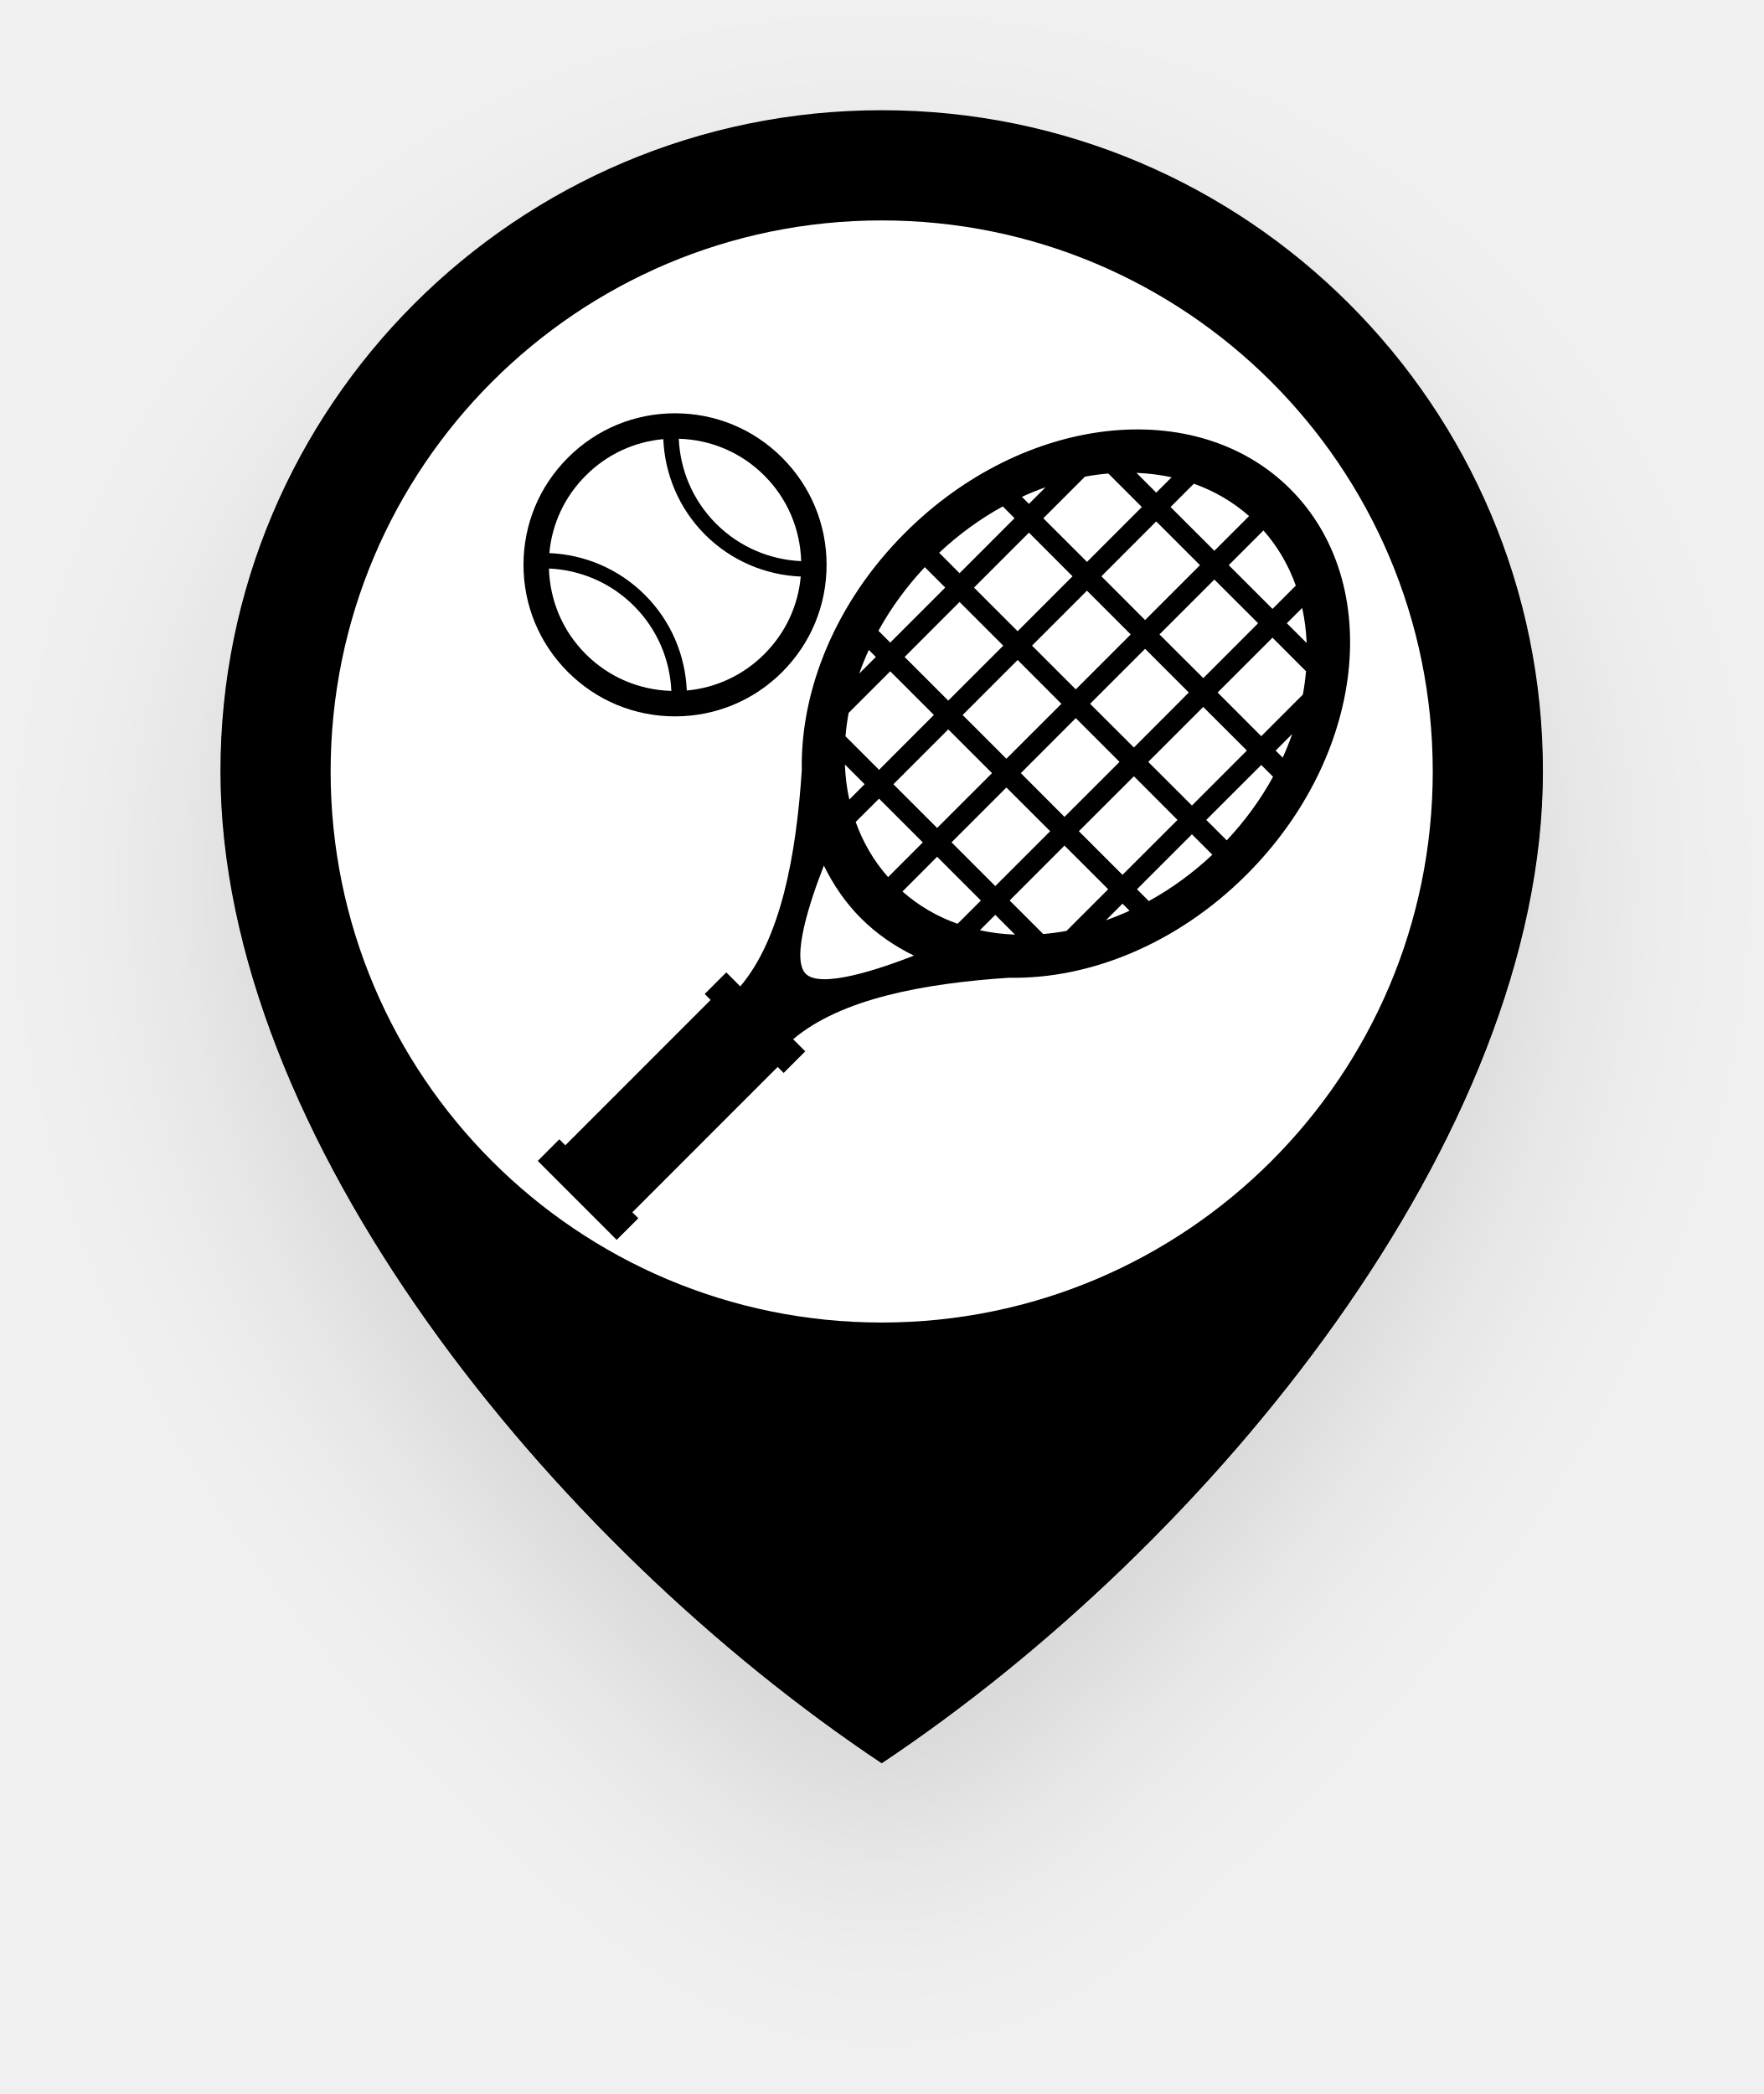
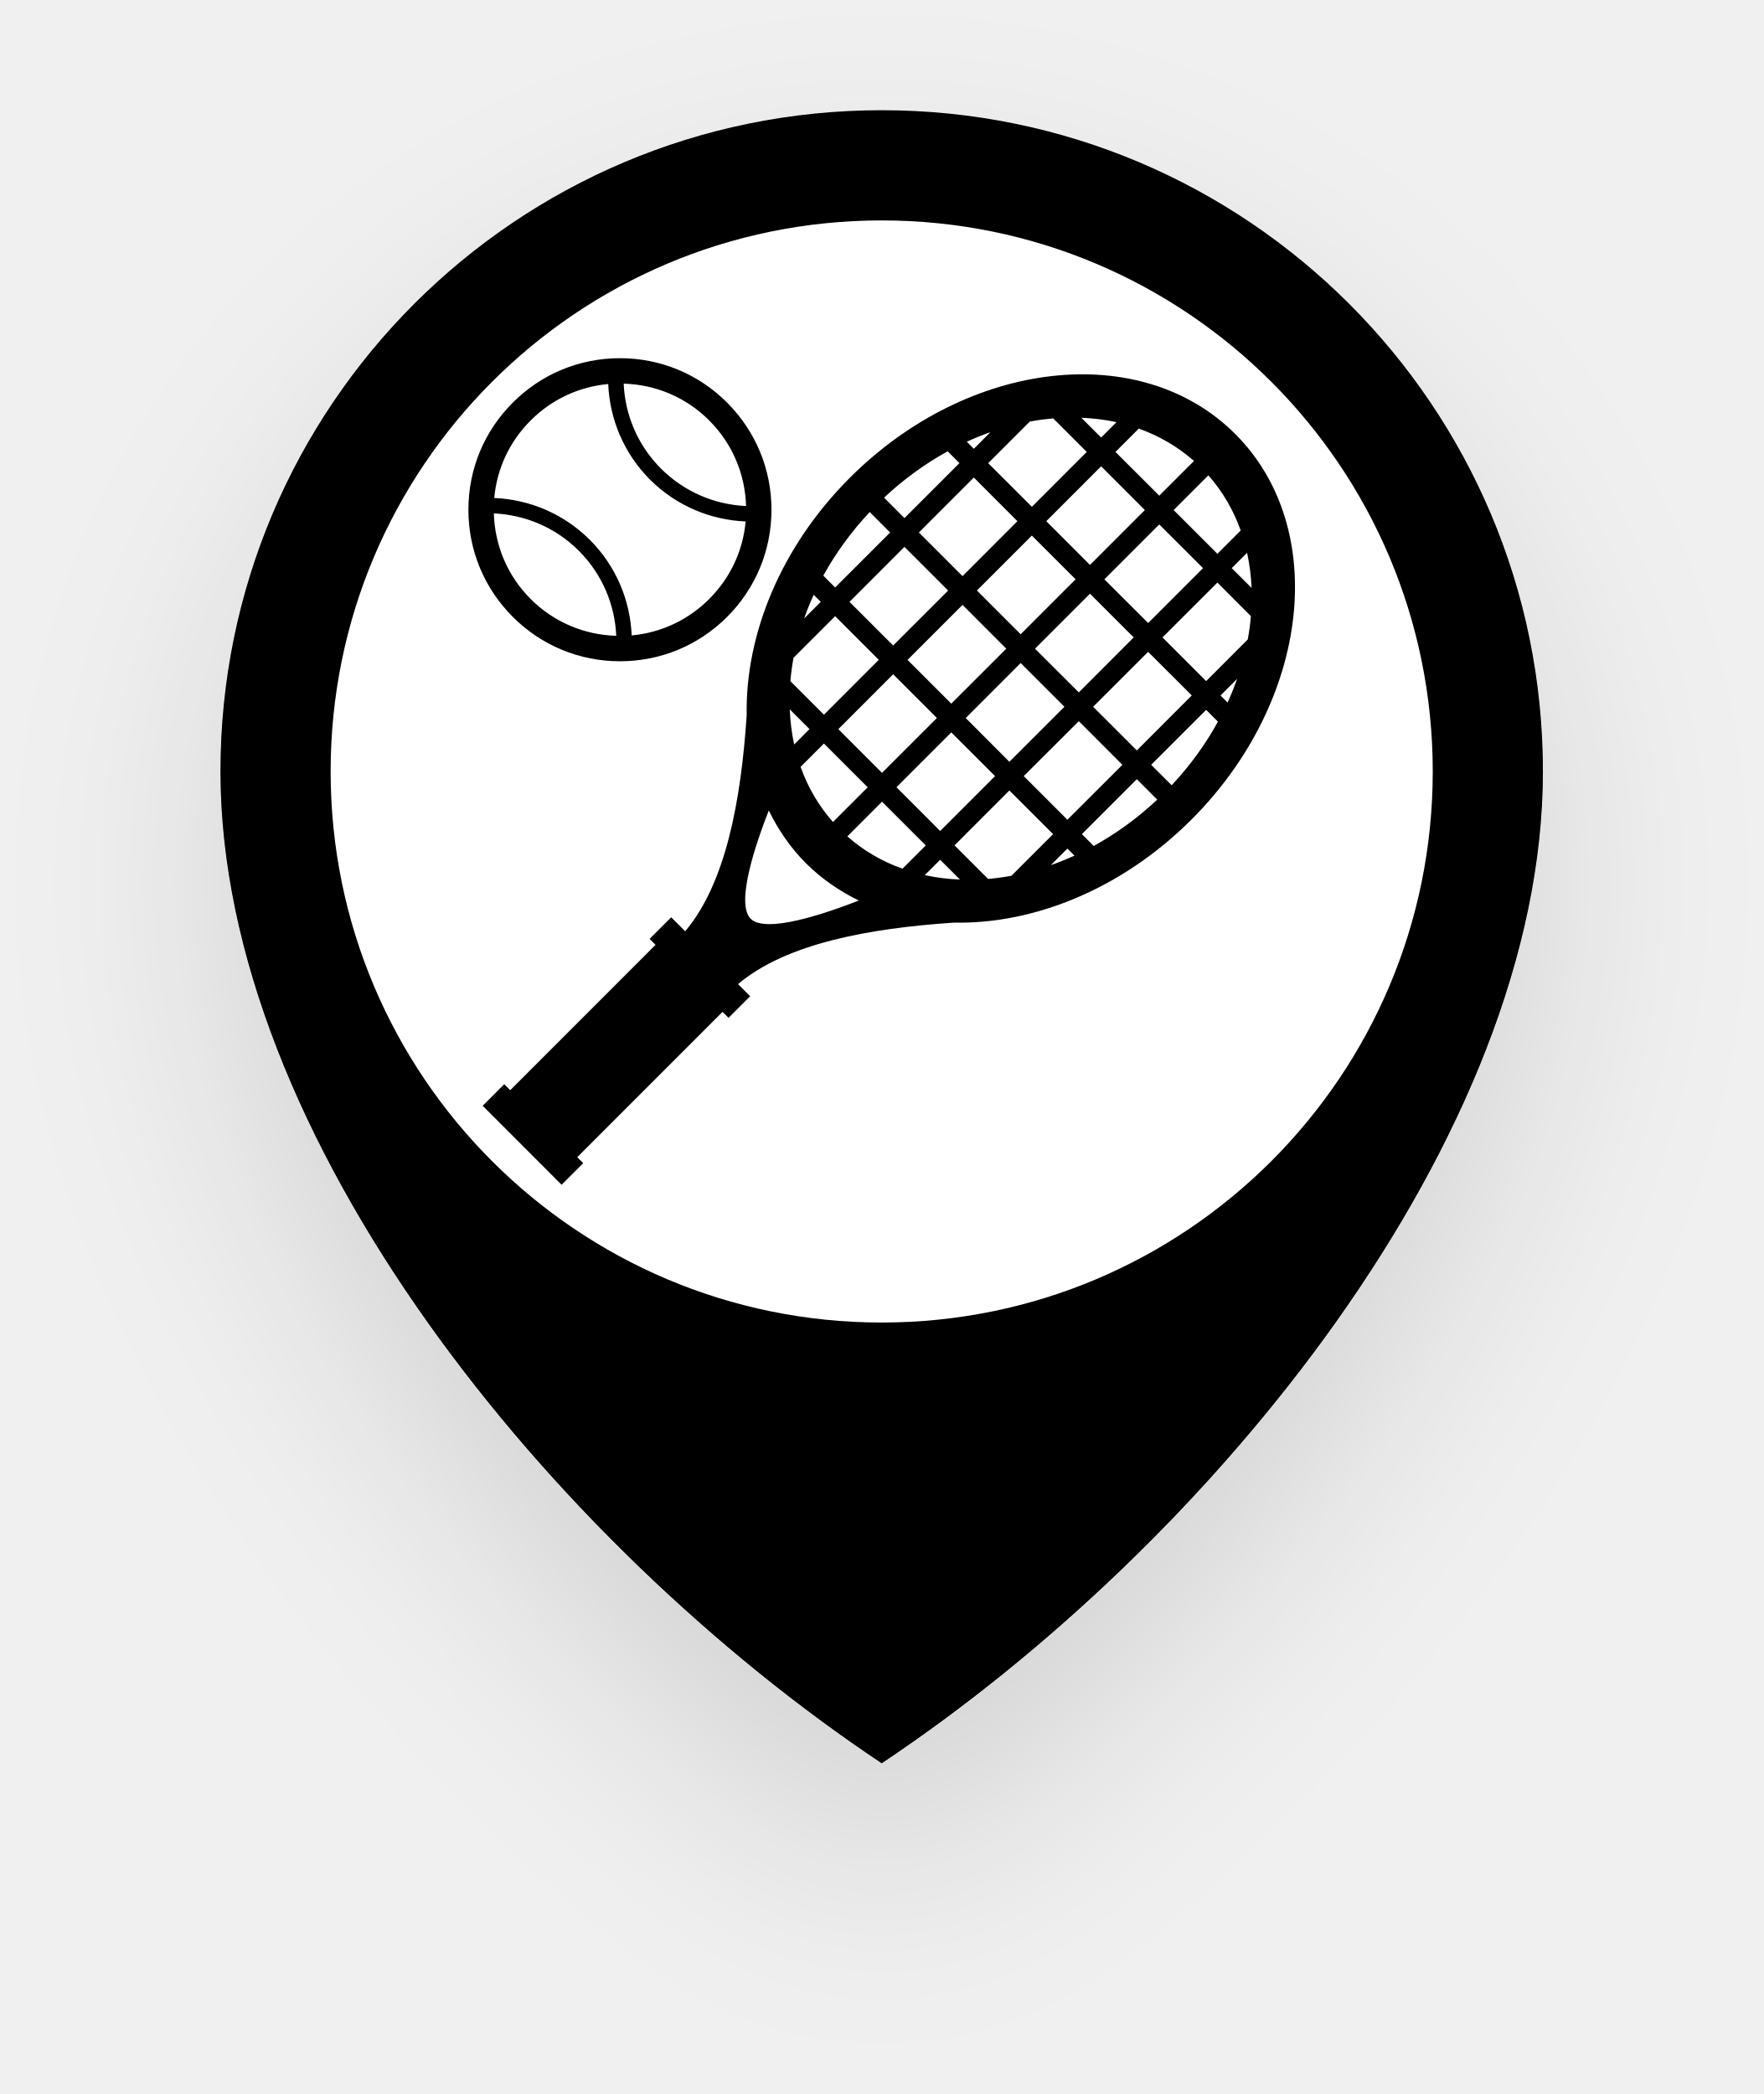
<svg xmlns="http://www.w3.org/2000/svg" width="32" height="38" viewBox="0 0 32 38" fill="none">
-   <g filter="url(#filter0_d_2691_13790)">
+   <g filter="url(#filter0_d_2732_8953)">
    <path d="M16 32C22 28 28 20.627 28 14C28 7.373 22.627 2 16 2C9.373 2 4 7.373 4 14C4 20.627 10 28 16 32Z" fill="black" />
  </g>
  <circle cx="16" cy="14" r="10" fill="white" />
-   <g clip-path="url(#clip0_2691_13790)">
-     <path d="M23.416 8.876C21.704 7.164 18.572 7.52 16.422 9.671C15.161 10.931 14.523 12.526 14.55 13.977C14.448 15.531 14.169 17.031 13.434 17.9L13.18 17.646L12.788 18.038L12.896 18.146L10.259 20.784L10.15 20.675L9.759 21.067L11.191 22.5L11.584 22.108L11.475 22L14.112 19.362L14.221 19.471L14.613 19.079L14.393 18.859C15.262 18.124 16.76 17.846 18.312 17.743C19.764 17.772 21.361 17.133 22.622 15.872C24.774 13.721 25.129 10.589 23.416 8.876ZM23.712 11.669L23.352 11.31L23.631 11.032C23.676 11.239 23.703 11.452 23.712 11.669ZM23.515 10.627L23.092 11.05L22.298 10.256L22.928 9.626C23.189 9.922 23.384 10.26 23.515 10.627ZM16.212 14.232L17.208 13.236L18.002 14.03L17.006 15.025L16.212 14.232ZM16.746 15.287L16.116 15.917C15.854 15.621 15.659 15.283 15.528 14.916L15.952 14.493L16.746 15.287ZM19.987 10.458L20.982 9.462L21.776 10.256L20.78 11.252L19.987 10.458ZM21.573 12.567L20.577 13.565L19.782 12.772L20.78 11.774L21.573 12.567ZM20.519 11.513L19.522 12.51L18.728 11.716L19.725 10.719L20.519 11.513ZM19.261 12.772L18.263 13.769L17.469 12.975L18.467 11.977L19.261 12.772ZM18.467 11.455L17.675 10.663L18.672 9.666L19.463 10.458L18.467 11.455ZM18.206 11.717L17.208 12.714L16.416 11.922L17.413 10.924L18.206 11.717ZM18.263 14.291L19.057 15.084L18.061 16.08L17.268 15.286L18.263 14.291ZM18.525 14.03L19.522 13.032L20.316 13.826L19.317 14.824L18.525 14.03ZM20.577 14.087L21.368 14.879L20.37 15.876L19.578 15.084L20.577 14.087ZM20.837 13.826L21.835 12.829L22.627 13.62L21.63 14.618L20.837 13.826ZM21.041 11.513L22.037 10.517L22.831 11.31L21.836 12.306L21.041 11.513ZM22.667 9.365L22.037 9.995L21.242 9.201L21.665 8.778C22.033 8.909 22.371 9.104 22.667 9.365ZM21.261 8.661L20.982 8.94L20.623 8.581C20.841 8.59 21.054 8.616 21.261 8.661ZM20.113 8.593L20.721 9.201L19.726 10.197L18.933 9.405L19.688 8.65C19.831 8.623 19.972 8.605 20.113 8.593ZM18.974 8.842L18.672 9.144L18.544 9.016C18.686 8.951 18.829 8.893 18.974 8.842ZM18.197 9.19L18.411 9.404L17.413 10.402L17.043 10.031C17.403 9.693 17.793 9.412 18.197 9.19ZM16.782 10.292L17.153 10.663L16.155 11.661L15.941 11.446C16.163 11.042 16.444 10.653 16.782 10.292ZM15.766 11.794L15.894 11.922L15.593 12.223C15.643 12.079 15.701 11.936 15.766 11.794ZM15.4 12.937L16.155 12.182L16.947 12.974L15.952 13.97L15.343 13.361C15.355 13.221 15.374 13.079 15.4 12.937ZM15.69 14.231L15.412 14.51C15.366 14.303 15.341 14.09 15.332 13.873L15.69 14.231ZM14.622 17.672C14.348 17.398 14.704 16.338 14.951 15.708C15.122 16.058 15.343 16.383 15.626 16.666C15.91 16.949 16.235 17.171 16.585 17.342C15.955 17.588 14.895 17.945 14.622 17.672ZM16.377 16.178L17.006 15.548L17.8 16.342L17.377 16.764C17.01 16.634 16.672 16.439 16.377 16.178ZM17.782 16.881L18.061 16.602L18.42 16.961C18.202 16.953 17.989 16.926 17.782 16.881ZM18.931 16.95L18.322 16.341L19.317 15.345L20.11 16.137L19.354 16.893C19.212 16.919 19.071 16.938 18.931 16.95ZM20.069 16.7L20.37 16.399L20.498 16.527C20.356 16.592 20.213 16.65 20.069 16.7ZM20.847 16.352L20.633 16.137L21.63 15.14L22 15.511C21.64 15.849 21.251 16.13 20.847 16.352ZM22.262 15.25L21.89 14.879L22.888 13.882L23.102 14.096C22.881 14.5 22.6 14.889 22.262 15.25ZM23.277 13.749L23.149 13.621L23.45 13.319C23.399 13.463 23.342 13.607 23.277 13.749ZM23.643 12.604L22.888 13.36L22.096 12.567L23.092 11.572L23.7 12.181C23.688 12.321 23.669 12.462 23.643 12.604Z" fill="black" />
-     <path d="M12.25 13C12.985 13 13.675 12.714 14.195 12.195C14.714 11.675 15 10.985 15 10.25C15 9.515 14.713 8.825 14.194 8.306C13.675 7.786 12.984 7.5 12.25 7.5C11.515 7.5 10.825 7.786 10.306 8.306C9.786 8.825 9.5 9.515 9.5 10.25C9.5 10.985 9.786 11.675 10.306 12.195C10.825 12.714 11.515 13 12.25 13ZM13.87 8.63C14.287 9.047 14.521 9.596 14.539 10.183C13.977 10.158 13.424 9.932 12.996 9.505C12.568 9.077 12.342 8.523 12.318 7.962C12.904 7.979 13.454 8.213 13.87 8.63ZM10.63 8.63C11.012 8.247 11.505 8.018 12.037 7.969C12.064 8.6 12.316 9.223 12.796 9.704C13.277 10.184 13.901 10.436 14.531 10.463C14.483 10.995 14.253 11.488 13.87 11.87C13.489 12.252 12.995 12.482 12.463 12.531C12.437 11.9 12.184 11.277 11.704 10.797C11.223 10.316 10.6 10.064 9.969 10.037C10.017 9.505 10.247 9.012 10.63 8.63ZM11.504 10.995C11.932 11.423 12.158 11.977 12.183 12.538C11.596 12.521 11.046 12.287 10.63 11.87C10.213 11.454 9.979 10.904 9.962 10.317C10.523 10.342 11.077 10.568 11.504 10.995Z" fill="black" />
+   <g clip-path="url(#clip0_2732_8953)">
+     <path d="M22.416 7.876C20.704 6.164 17.572 6.52 15.421 8.671C14.161 9.931 13.523 11.526 13.55 12.977C13.448 14.531 13.169 16.031 12.434 16.9L12.18 16.646L11.788 17.038L11.896 17.146L9.259 19.784L9.15 19.675L8.759 20.067L10.191 21.5L10.584 21.108L10.475 21L13.112 18.362L13.221 18.471L13.613 18.079L13.393 17.859C14.262 17.124 15.76 16.846 17.312 16.743C18.764 16.772 20.361 16.133 21.622 14.872C23.774 12.721 24.129 9.589 22.416 7.876ZM22.712 10.669L22.352 10.31L22.631 10.032C22.676 10.239 22.703 10.452 22.712 10.669ZM22.515 9.627L22.092 10.05L21.298 9.256L21.928 8.626C22.189 8.922 22.384 9.26 22.515 9.627ZM15.213 13.232L16.208 12.236L17.002 13.03L16.006 14.025L15.213 13.232ZM15.746 14.287L15.116 14.917C14.854 14.621 14.659 14.283 14.528 13.916L14.952 13.493L15.746 14.287ZM18.987 9.458L19.982 8.462L20.776 9.256L19.78 10.252L18.987 9.458ZM20.573 11.567L19.577 12.565L18.782 11.772L19.78 10.774L20.573 11.567ZM19.519 10.513L18.522 11.51L17.728 10.716L18.725 9.719L19.519 10.513ZM18.261 11.772L17.263 12.769L16.469 11.975L17.467 10.977L18.261 11.772ZM17.467 10.455L16.675 9.663L17.672 8.666L18.463 9.458L17.467 10.455ZM17.206 10.717L16.208 11.714L15.416 10.922L16.413 9.924L17.206 10.717ZM17.263 13.291L18.057 14.084L17.061 15.08L16.268 14.286L17.263 13.291ZM17.525 13.03L18.522 12.032L19.316 12.826L18.317 13.824L17.525 13.03ZM19.577 13.087L20.368 13.879L19.37 14.876L18.578 14.084L19.577 13.087ZM19.837 12.826L20.835 11.829L21.627 12.62L20.63 13.618L19.837 12.826ZM20.041 10.513L21.037 9.517L21.831 10.31L20.836 11.306L20.041 10.513ZM21.667 8.365L21.037 8.995L20.242 8.201L20.665 7.778C21.033 7.909 21.371 8.104 21.667 8.365ZM20.261 7.661L19.982 7.94L19.623 7.581C19.841 7.59 20.054 7.616 20.261 7.661ZM19.113 7.593L19.721 8.201L18.726 9.197L17.933 8.405L18.688 7.65C18.831 7.623 18.972 7.605 19.113 7.593ZM17.974 7.842L17.672 8.144L17.544 8.016C17.686 7.951 17.829 7.893 17.974 7.842ZM17.197 8.19L17.411 8.404L16.413 9.402L16.043 9.031C16.403 8.693 16.793 8.412 17.197 8.19ZM15.782 9.292L16.153 9.663L15.155 10.661L14.941 10.446C15.163 10.042 15.444 9.653 15.782 9.292ZM14.766 10.794L14.894 10.922L14.593 11.223C14.643 11.079 14.701 10.936 14.766 10.794ZM14.4 11.937L15.155 11.182L15.947 11.974L14.952 12.97L14.343 12.361C14.355 12.221 14.374 12.079 14.4 11.937ZM14.69 13.231L14.412 13.51C14.366 13.303 14.341 13.09 14.332 12.873L14.69 13.231ZM13.622 16.672C13.348 16.398 13.704 15.338 13.951 14.708C14.122 15.058 14.343 15.383 14.626 15.666C14.91 15.949 15.235 16.171 15.585 16.342C14.955 16.588 13.895 16.945 13.622 16.672ZM15.377 15.178L16.006 14.548L16.8 15.342L16.377 15.764C16.01 15.634 15.672 15.439 15.377 15.178ZM16.782 15.881L17.061 15.602L17.42 15.961C17.202 15.953 16.989 15.926 16.782 15.881ZM17.931 15.95L17.322 15.341L18.317 14.345L19.11 15.137L18.354 15.893C18.212 15.919 18.071 15.938 17.931 15.95ZM19.069 15.7L19.37 15.399L19.498 15.527C19.356 15.592 19.213 15.65 19.069 15.7ZM19.847 15.352L19.633 15.137L20.63 14.14L21 14.511C20.64 14.849 20.251 15.13 19.847 15.352ZM21.262 14.25L20.89 13.879L21.888 12.882L22.102 13.096C21.881 13.5 21.6 13.889 21.262 14.25ZM22.277 12.749L22.149 12.621L22.45 12.319C22.399 12.463 22.342 12.607 22.277 12.749ZM22.643 11.604L21.888 12.36L21.096 11.567L22.092 10.572L22.7 11.181C22.688 11.321 22.669 11.462 22.643 11.604Z" fill="black" />
+     <path d="M11.25 12C11.985 12 12.675 11.714 13.195 11.195C13.714 10.675 14 9.985 14 9.25C14 8.515 13.713 7.825 13.194 7.306C12.675 6.786 11.984 6.5 11.25 6.5C10.515 6.5 9.825 6.786 9.306 7.306C8.786 7.825 8.5 8.515 8.5 9.25C8.5 9.985 8.786 10.675 9.306 11.195C9.825 11.714 10.515 12 11.25 12ZM12.87 7.63C13.287 8.047 13.521 8.596 13.539 9.183C12.977 9.158 12.424 8.932 11.996 8.505C11.568 8.077 11.342 7.523 11.318 6.962C11.904 6.979 12.454 7.213 12.87 7.63ZM9.63 7.63C10.012 7.247 10.505 7.018 11.037 6.969C11.064 7.6 11.316 8.223 11.796 8.704C12.277 9.184 12.901 9.436 13.531 9.463C13.483 9.995 13.253 10.488 12.87 10.87C12.489 11.252 11.995 11.482 11.463 11.531C11.437 10.9 11.184 10.277 10.704 9.797C10.223 9.316 9.6 9.064 8.969 9.037C9.017 8.505 9.247 8.012 9.63 7.63ZM10.504 9.995C10.932 10.423 11.158 10.977 11.183 11.538C10.596 11.521 10.046 11.287 9.63 10.87C9.213 10.454 8.979 9.904 8.962 9.317C9.523 9.342 10.077 9.568 10.504 9.995Z" fill="black" />
  </g>
  <defs>
-     <filter id="filter0_d_2691_13790" x="0" y="0" width="32" height="38" filterUnits="userSpaceOnUse" color-interpolation-filters="sRGB">
+     <filter id="filter0_d_2732_8953" x="0" y="0" width="32" height="38" filterUnits="userSpaceOnUse" color-interpolation-filters="sRGB">
      <feFlood flood-opacity="0" result="BackgroundImageFix" />
      <feColorMatrix in="SourceAlpha" type="matrix" values="0 0 0 0 0 0 0 0 0 0 0 0 0 0 0 0 0 0 127 0" result="hardAlpha" />
      <feOffset dy="2" />
      <feGaussianBlur stdDeviation="2" />
      <feComposite in2="hardAlpha" operator="out" />
      <feColorMatrix type="matrix" values="0 0 0 0 0 0 0 0 0 0 0 0 0 0 0 0 0 0 0.12 0" />
-       <feBlend mode="normal" in2="BackgroundImageFix" result="effect1_dropShadow_2691_13790" />
-       <feBlend mode="normal" in="SourceGraphic" in2="effect1_dropShadow_2691_13790" result="shape" />
+       <feBlend mode="normal" in2="BackgroundImageFix" result="effect1_dropShadow_2732_8953" />
+       <feBlend mode="normal" in="SourceGraphic" in2="effect1_dropShadow_2732_8953" result="shape" />
    </filter>
-     <clipPath id="clip0_2691_13790">
-       <rect width="16" height="16" fill="white" transform="translate(9 7)" />
+     <clipPath id="clip0_2732_8953">
+       <rect width="16" height="16" fill="white" transform="translate(8 6)" />
    </clipPath>
  </defs>
</svg>
